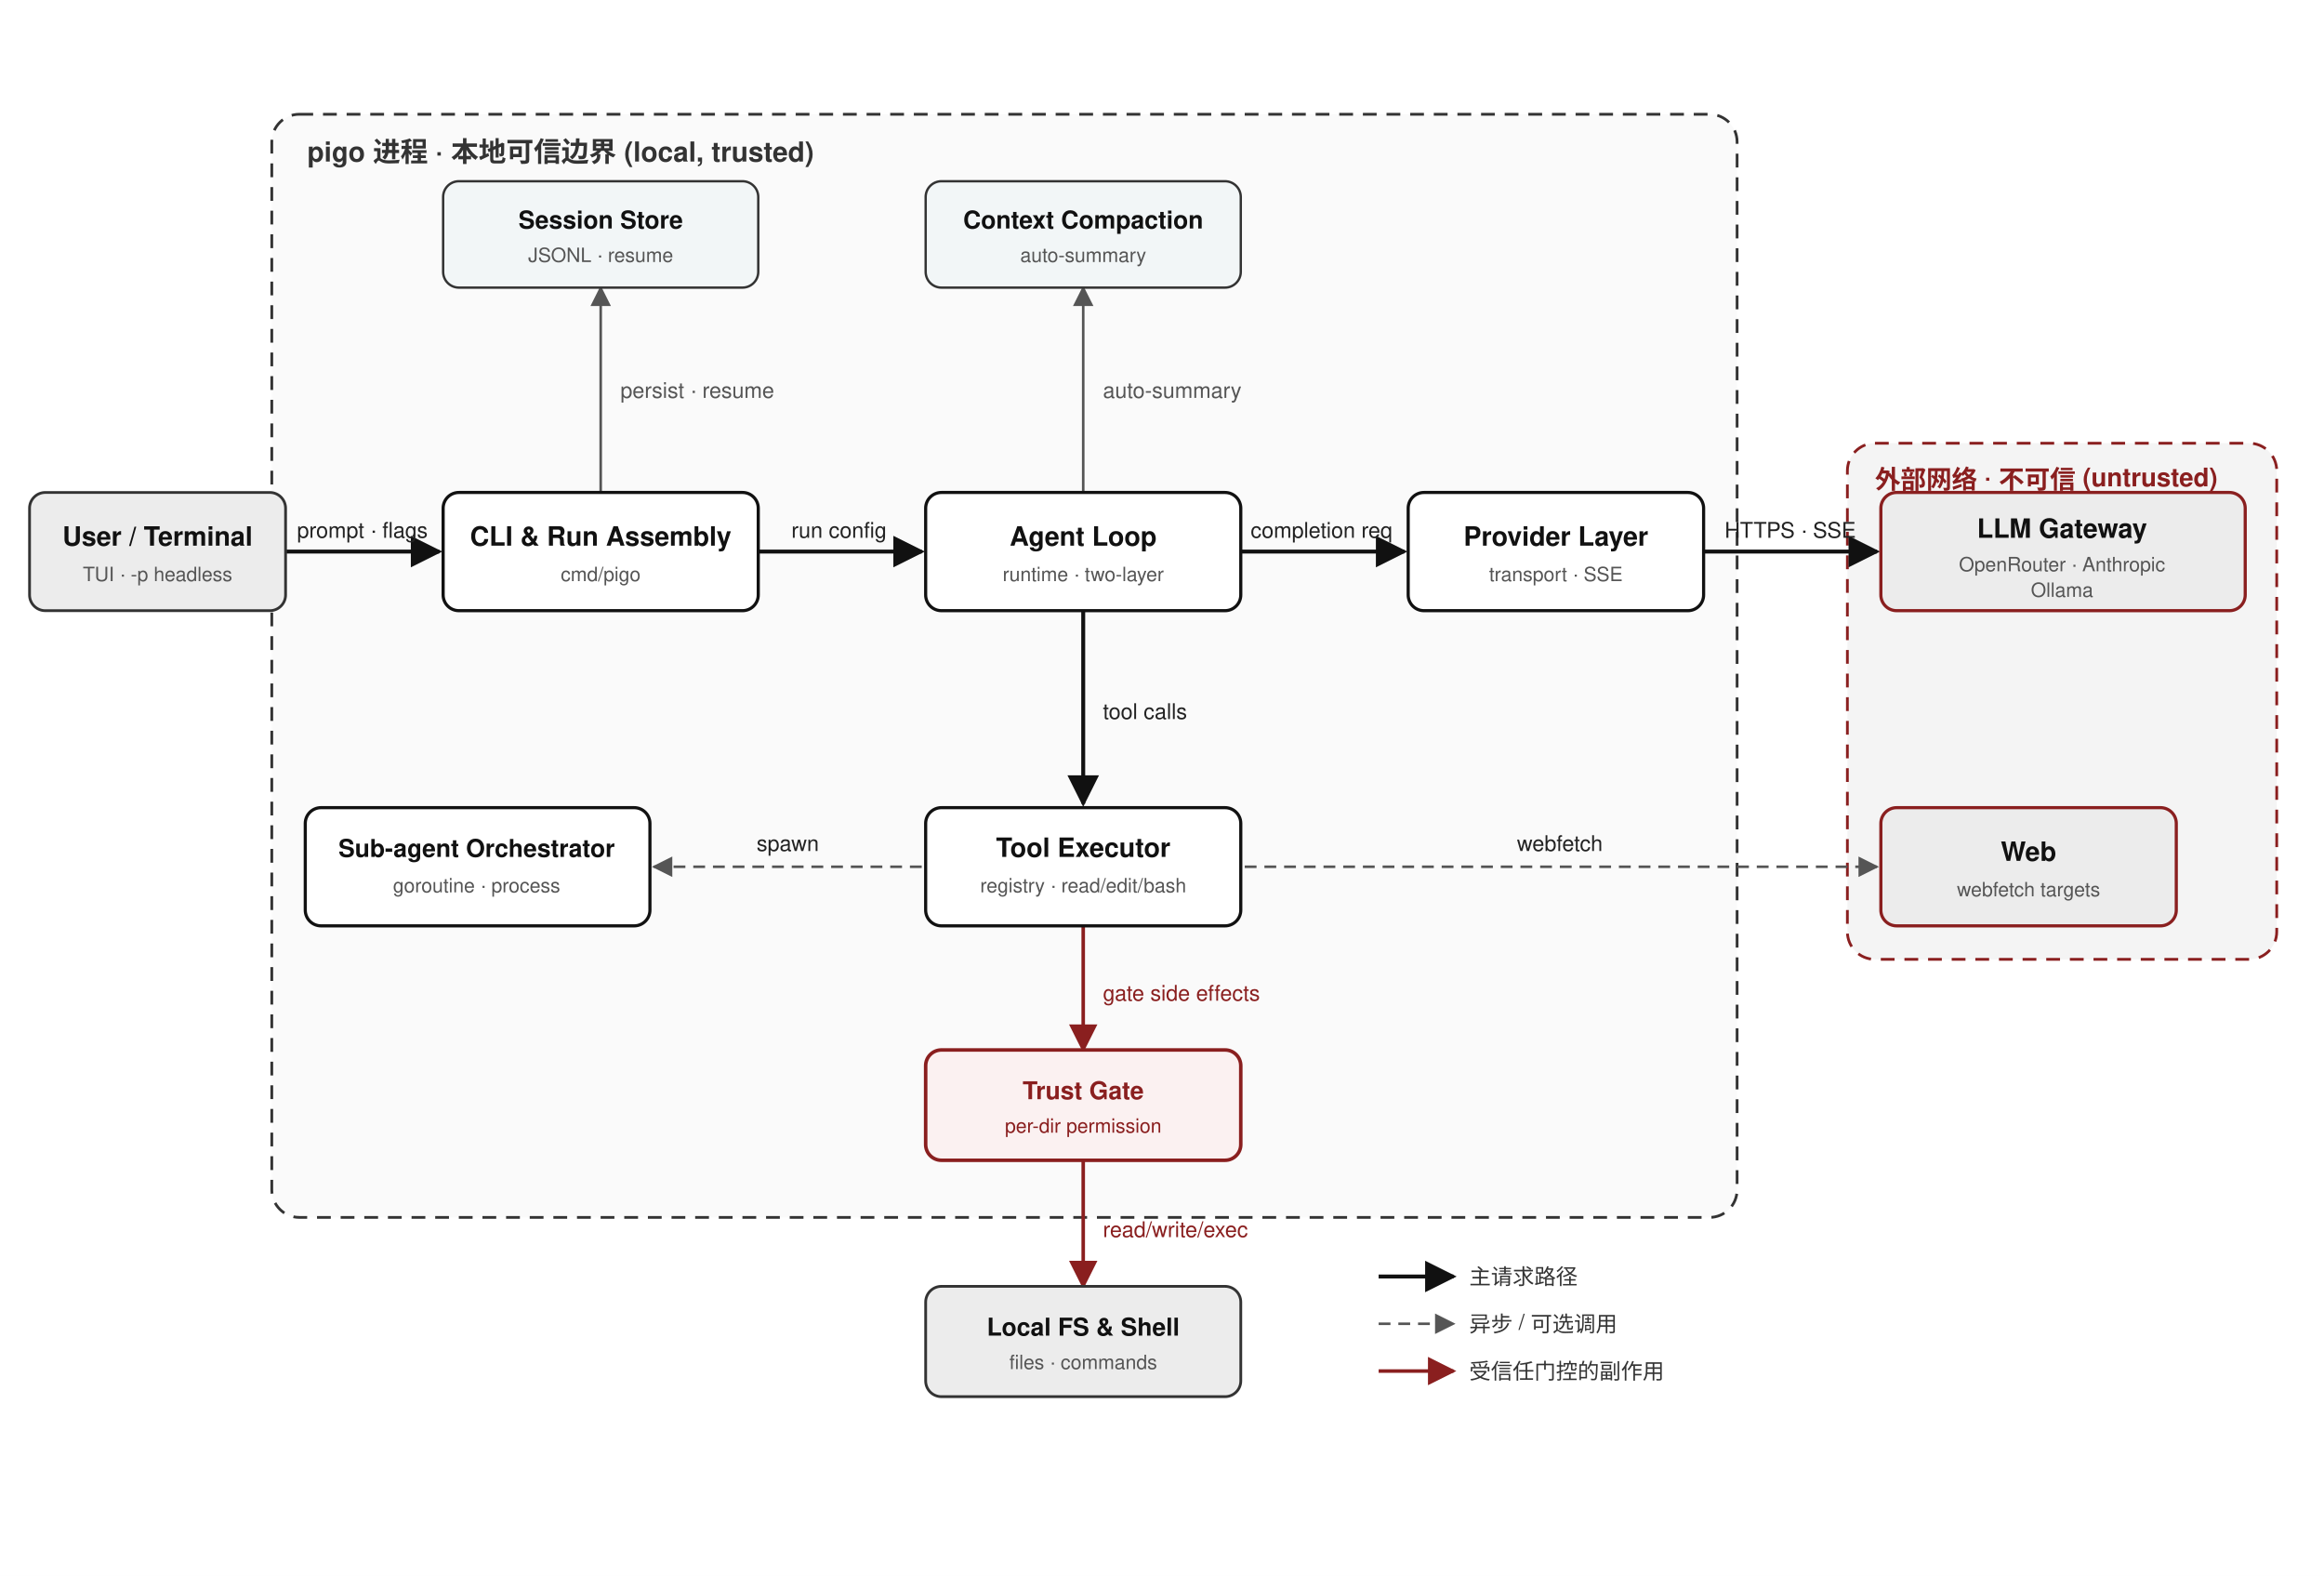
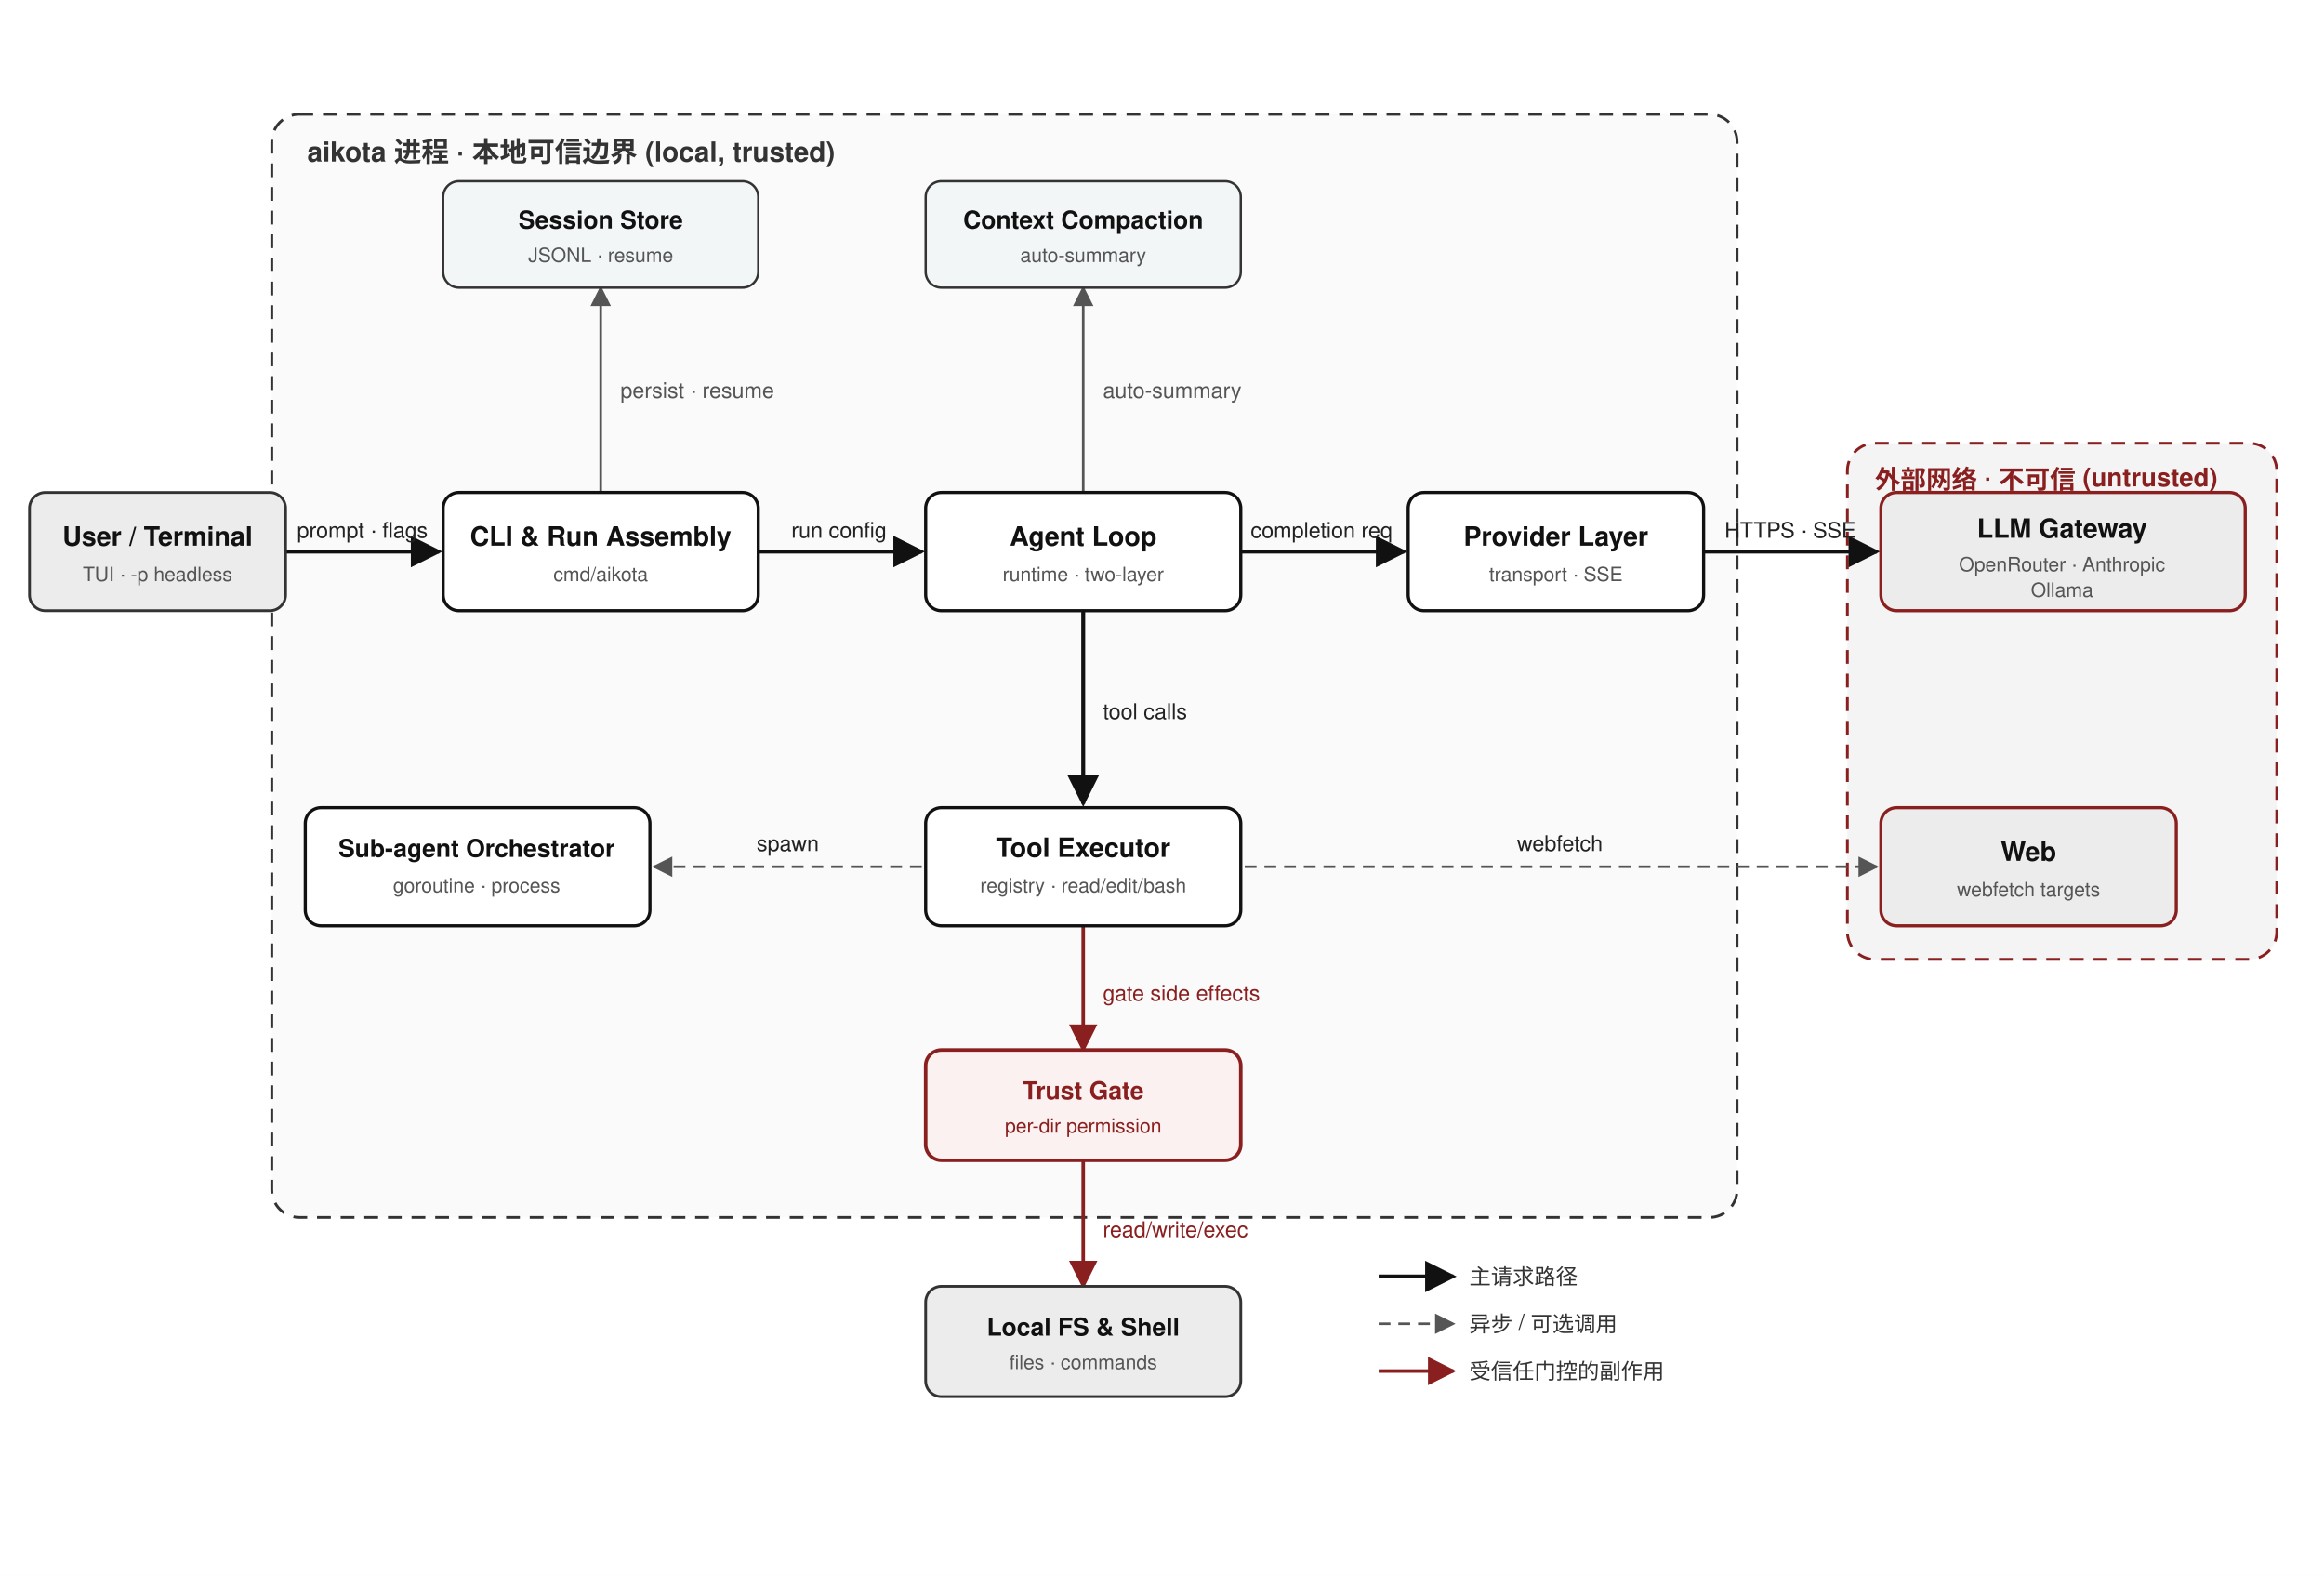
<svg xmlns="http://www.w3.org/2000/svg" width="1180" height="800" viewBox="0 0 1180 800" font-family="Helvetica, Arial, 'Liberation Sans', sans-serif">
  <defs>
    <marker id="arrow" viewBox="0 0 10 10" refX="9" refY="5" markerWidth="8" markerHeight="8" orient="auto-start-reverse">
      <path d="M0,0 L10,5 L0,10 z" fill="#111111" />
    </marker>
    <marker id="arrowGray" viewBox="0 0 10 10" refX="9" refY="5" markerWidth="8" markerHeight="8" orient="auto-start-reverse">
      <path d="M0,0 L10,5 L0,10 z" fill="#555555" />
    </marker>
    <marker id="arrowRed" viewBox="0 0 10 10" refX="9" refY="5" markerWidth="8" markerHeight="8" orient="auto-start-reverse">
      <path d="M0,0 L10,5 L0,10 z" fill="#8a1f1f" />
    </marker>
  </defs>
  <rect x="0" y="0" width="1180" height="800" fill="#ffffff" />
  <rect x="138" y="58" width="744" height="560" rx="14" ry="14" fill="#fafafa" stroke="#333333" stroke-width="1.4" stroke-dasharray="7 5" />
-   <text x="156" y="82" font-size="14" font-weight="bold" fill="#333333">pigo 进程 · 本地可信边界 (local, trusted)</text>
+   <text x="156" y="82" font-size="14" font-weight="bold" fill="#333333">aikota 进程 · 本地可信边界 (local, trusted)</text>
  <rect x="938" y="225" width="218" height="262" rx="14" ry="14" fill="#f4f4f4" stroke="#8a1f1f" stroke-width="1.4" stroke-dasharray="7 5" />
  <text x="952" y="248" font-size="13" font-weight="bold" fill="#8a1f1f">外部网络 · 不可信 (untrusted)</text>
  <line x1="145" y1="280" x2="223" y2="280" stroke="#111111" stroke-width="2" marker-end="url(#arrow)" />
  <line x1="385" y1="280" x2="468" y2="280" stroke="#111111" stroke-width="2" marker-end="url(#arrow)" />
  <line x1="630" y1="280" x2="713" y2="280" stroke="#111111" stroke-width="2" marker-end="url(#arrow)" />
  <line x1="865" y1="280" x2="953" y2="280" stroke="#111111" stroke-width="2" marker-end="url(#arrow)" />
  <line x1="550" y1="310" x2="550" y2="408" stroke="#111111" stroke-width="2" marker-end="url(#arrow)" />
  <line x1="305" y1="250" x2="305" y2="146" stroke="#555555" stroke-width="1.3" marker-end="url(#arrowGray)" />
  <line x1="550" y1="250" x2="550" y2="146" stroke="#555555" stroke-width="1.3" marker-end="url(#arrowGray)" />
  <line x1="468" y1="440" x2="332" y2="440" stroke="#555555" stroke-width="1.3" stroke-dasharray="6 4" marker-end="url(#arrowGray)" />
  <line x1="632" y1="440" x2="953" y2="440" stroke="#555555" stroke-width="1.3" stroke-dasharray="6 4" marker-end="url(#arrowGray)" />
  <line x1="550" y1="470" x2="550" y2="533" stroke="#8a1f1f" stroke-width="1.8" marker-end="url(#arrowRed)" />
  <line x1="550" y1="589" x2="550" y2="653" stroke="#8a1f1f" stroke-width="1.8" marker-end="url(#arrowRed)" />
  <g font-size="11" fill="#222222">
    <text x="184" y="273" text-anchor="middle">prompt · flags</text>
    <text x="426" y="273" text-anchor="middle">run config</text>
    <text x="671" y="273" text-anchor="middle">completion req</text>
    <text x="909" y="273" text-anchor="middle">HTTPS · SSE</text>
    <text x="560" y="365" text-anchor="start">tool calls</text>
    <text x="400" y="432" text-anchor="middle">spawn</text>
    <text x="792" y="432" text-anchor="middle">webfetch</text>
  </g>
  <g font-size="11" fill="#555555">
    <text x="315" y="202" text-anchor="start">persist · resume</text>
    <text x="560" y="202" text-anchor="start">auto-summary</text>
  </g>
  <g font-size="11" fill="#8a1f1f">
    <text x="560" y="508" text-anchor="start">gate side effects</text>
    <text x="560" y="628" text-anchor="start">read/write/exec</text>
  </g>
  <g>
    <rect x="15" y="250" width="130" height="60" rx="8" fill="#ececec" stroke="#333333" stroke-width="1.4" />
    <text x="80" y="277" text-anchor="middle" font-size="13.5" font-weight="bold" fill="#111111">User / Terminal</text>
    <text x="80" y="295" text-anchor="middle" font-size="10" fill="#555555">TUI · -p headless</text>
  </g>
  <g>
    <rect x="955" y="250" width="185" height="60" rx="8" fill="#ececec" stroke="#8a1f1f" stroke-width="1.6" />
    <text x="1047" y="273" text-anchor="middle" font-size="13.5" font-weight="bold" fill="#111111">LLM Gateway</text>
    <text x="1047" y="290" text-anchor="middle" font-size="10" fill="#555555">OpenRouter · Anthropic</text>
    <text x="1047" y="303" text-anchor="middle" font-size="10" fill="#555555">Ollama</text>
  </g>
  <g>
    <rect x="955" y="410" width="150" height="60" rx="8" fill="#ececec" stroke="#8a1f1f" stroke-width="1.6" />
    <text x="1030" y="437" text-anchor="middle" font-size="13.5" font-weight="bold" fill="#111111">Web</text>
    <text x="1030" y="455" text-anchor="middle" font-size="10" fill="#555555">webfetch targets</text>
  </g>
  <g>
    <rect x="225" y="92" width="160" height="54" rx="8" fill="#f2f6f7" stroke="#333333" stroke-width="1.2" />
    <text x="305" y="116" text-anchor="middle" font-size="12.5" font-weight="bold" fill="#111111">Session Store</text>
    <text x="305" y="133" text-anchor="middle" font-size="10" fill="#555555">JSONL · resume</text>
  </g>
  <g>
    <rect x="470" y="92" width="160" height="54" rx="8" fill="#f2f6f7" stroke="#333333" stroke-width="1.2" />
    <text x="550" y="116" text-anchor="middle" font-size="12.5" font-weight="bold" fill="#111111">Context Compaction</text>
    <text x="550" y="133" text-anchor="middle" font-size="10" fill="#555555">auto-summary</text>
  </g>
  <g>
    <rect x="225" y="250" width="160" height="60" rx="8" fill="#ffffff" stroke="#111111" stroke-width="1.6" />
    <text x="305" y="277" text-anchor="middle" font-size="13.5" font-weight="bold" fill="#111111">CLI &amp; Run Assembly</text>
-     <text x="305" y="295" text-anchor="middle" font-size="10" fill="#555555">cmd/pigo</text>
+     <text x="305" y="295" text-anchor="middle" font-size="10" fill="#555555">cmd/aikota</text>
  </g>
  <g>
    <rect x="470" y="250" width="160" height="60" rx="8" fill="#ffffff" stroke="#111111" stroke-width="1.6" />
    <text x="550" y="277" text-anchor="middle" font-size="13.5" font-weight="bold" fill="#111111">Agent Loop</text>
    <text x="550" y="295" text-anchor="middle" font-size="10" fill="#555555">runtime · two-layer</text>
  </g>
  <g>
    <rect x="715" y="250" width="150" height="60" rx="8" fill="#ffffff" stroke="#111111" stroke-width="1.6" />
    <text x="790" y="277" text-anchor="middle" font-size="13.5" font-weight="bold" fill="#111111">Provider Layer</text>
    <text x="790" y="295" text-anchor="middle" font-size="10" fill="#555555">transport · SSE</text>
  </g>
  <g>
    <rect x="155" y="410" width="175" height="60" rx="8" fill="#ffffff" stroke="#111111" stroke-width="1.6" />
    <text x="242" y="435" text-anchor="middle" font-size="12.5" font-weight="bold" fill="#111111">Sub-agent Orchestrator</text>
    <text x="242" y="453" text-anchor="middle" font-size="10" fill="#555555">goroutine · process</text>
  </g>
  <g>
    <rect x="470" y="410" width="160" height="60" rx="8" fill="#ffffff" stroke="#111111" stroke-width="1.6" />
    <text x="550" y="435" text-anchor="middle" font-size="13.5" font-weight="bold" fill="#111111">Tool Executor</text>
    <text x="550" y="453" text-anchor="middle" font-size="10" fill="#555555">registry · read/edit/bash</text>
  </g>
  <g>
    <rect x="470" y="533" width="160" height="56" rx="8" fill="#fbf1f1" stroke="#8a1f1f" stroke-width="1.8" />
    <text x="550" y="558" text-anchor="middle" font-size="12.5" font-weight="bold" fill="#8a1f1f">Trust Gate</text>
    <text x="550" y="575" text-anchor="middle" font-size="10" fill="#8a1f1f">per-dir permission</text>
  </g>
  <g>
    <rect x="470" y="653" width="160" height="56" rx="8" fill="#ececec" stroke="#333333" stroke-width="1.4" />
    <text x="550" y="678" text-anchor="middle" font-size="12.5" font-weight="bold" fill="#111111">Local FS &amp; Shell</text>
    <text x="550" y="695" text-anchor="middle" font-size="10" fill="#555555">files · commands</text>
  </g>
  <g font-size="11" fill="#333333">
    <line x1="700" y1="648" x2="738" y2="648" stroke="#111111" stroke-width="2" marker-end="url(#arrow)" />
    <text x="746" y="652" text-anchor="start">主请求路径</text>
    <line x1="700" y1="672" x2="738" y2="672" stroke="#555555" stroke-width="1.3" stroke-dasharray="6 4" marker-end="url(#arrowGray)" />
    <text x="746" y="676" text-anchor="start">异步 / 可选调用</text>
    <line x1="700" y1="696" x2="738" y2="696" stroke="#8a1f1f" stroke-width="1.8" marker-end="url(#arrowRed)" />
    <text x="746" y="700" text-anchor="start">受信任门控的副作用</text>
  </g>
</svg>
